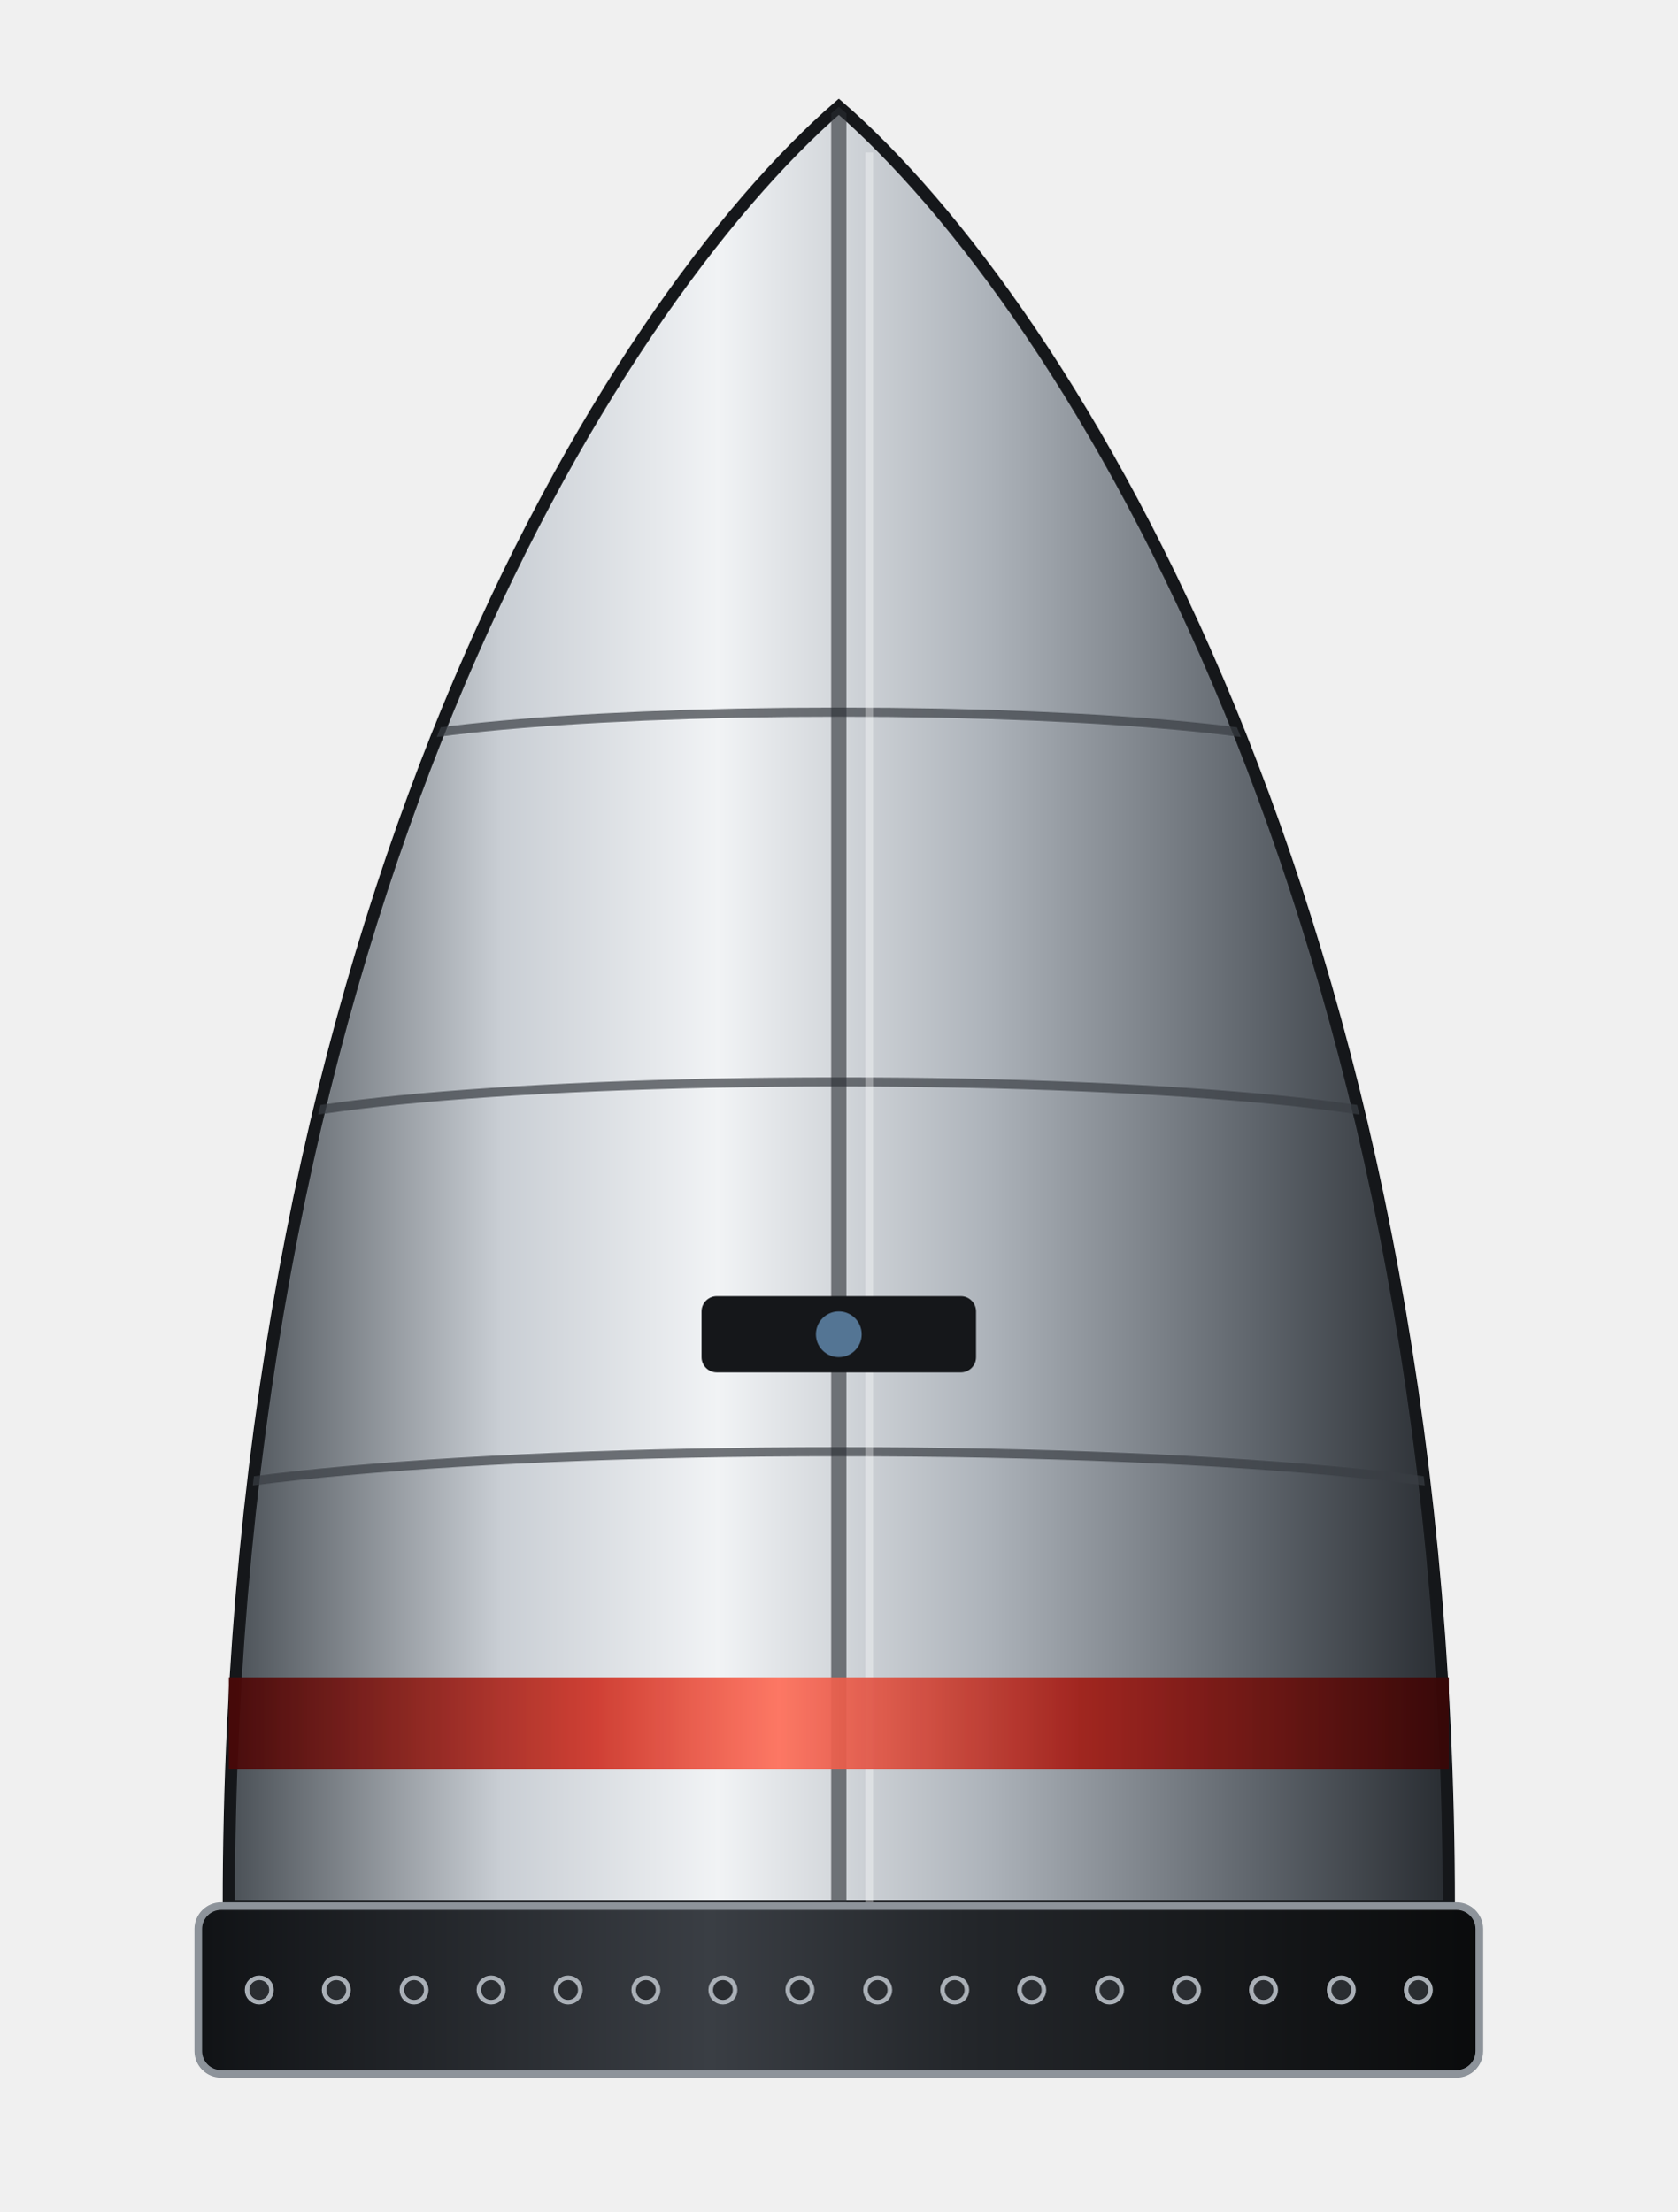
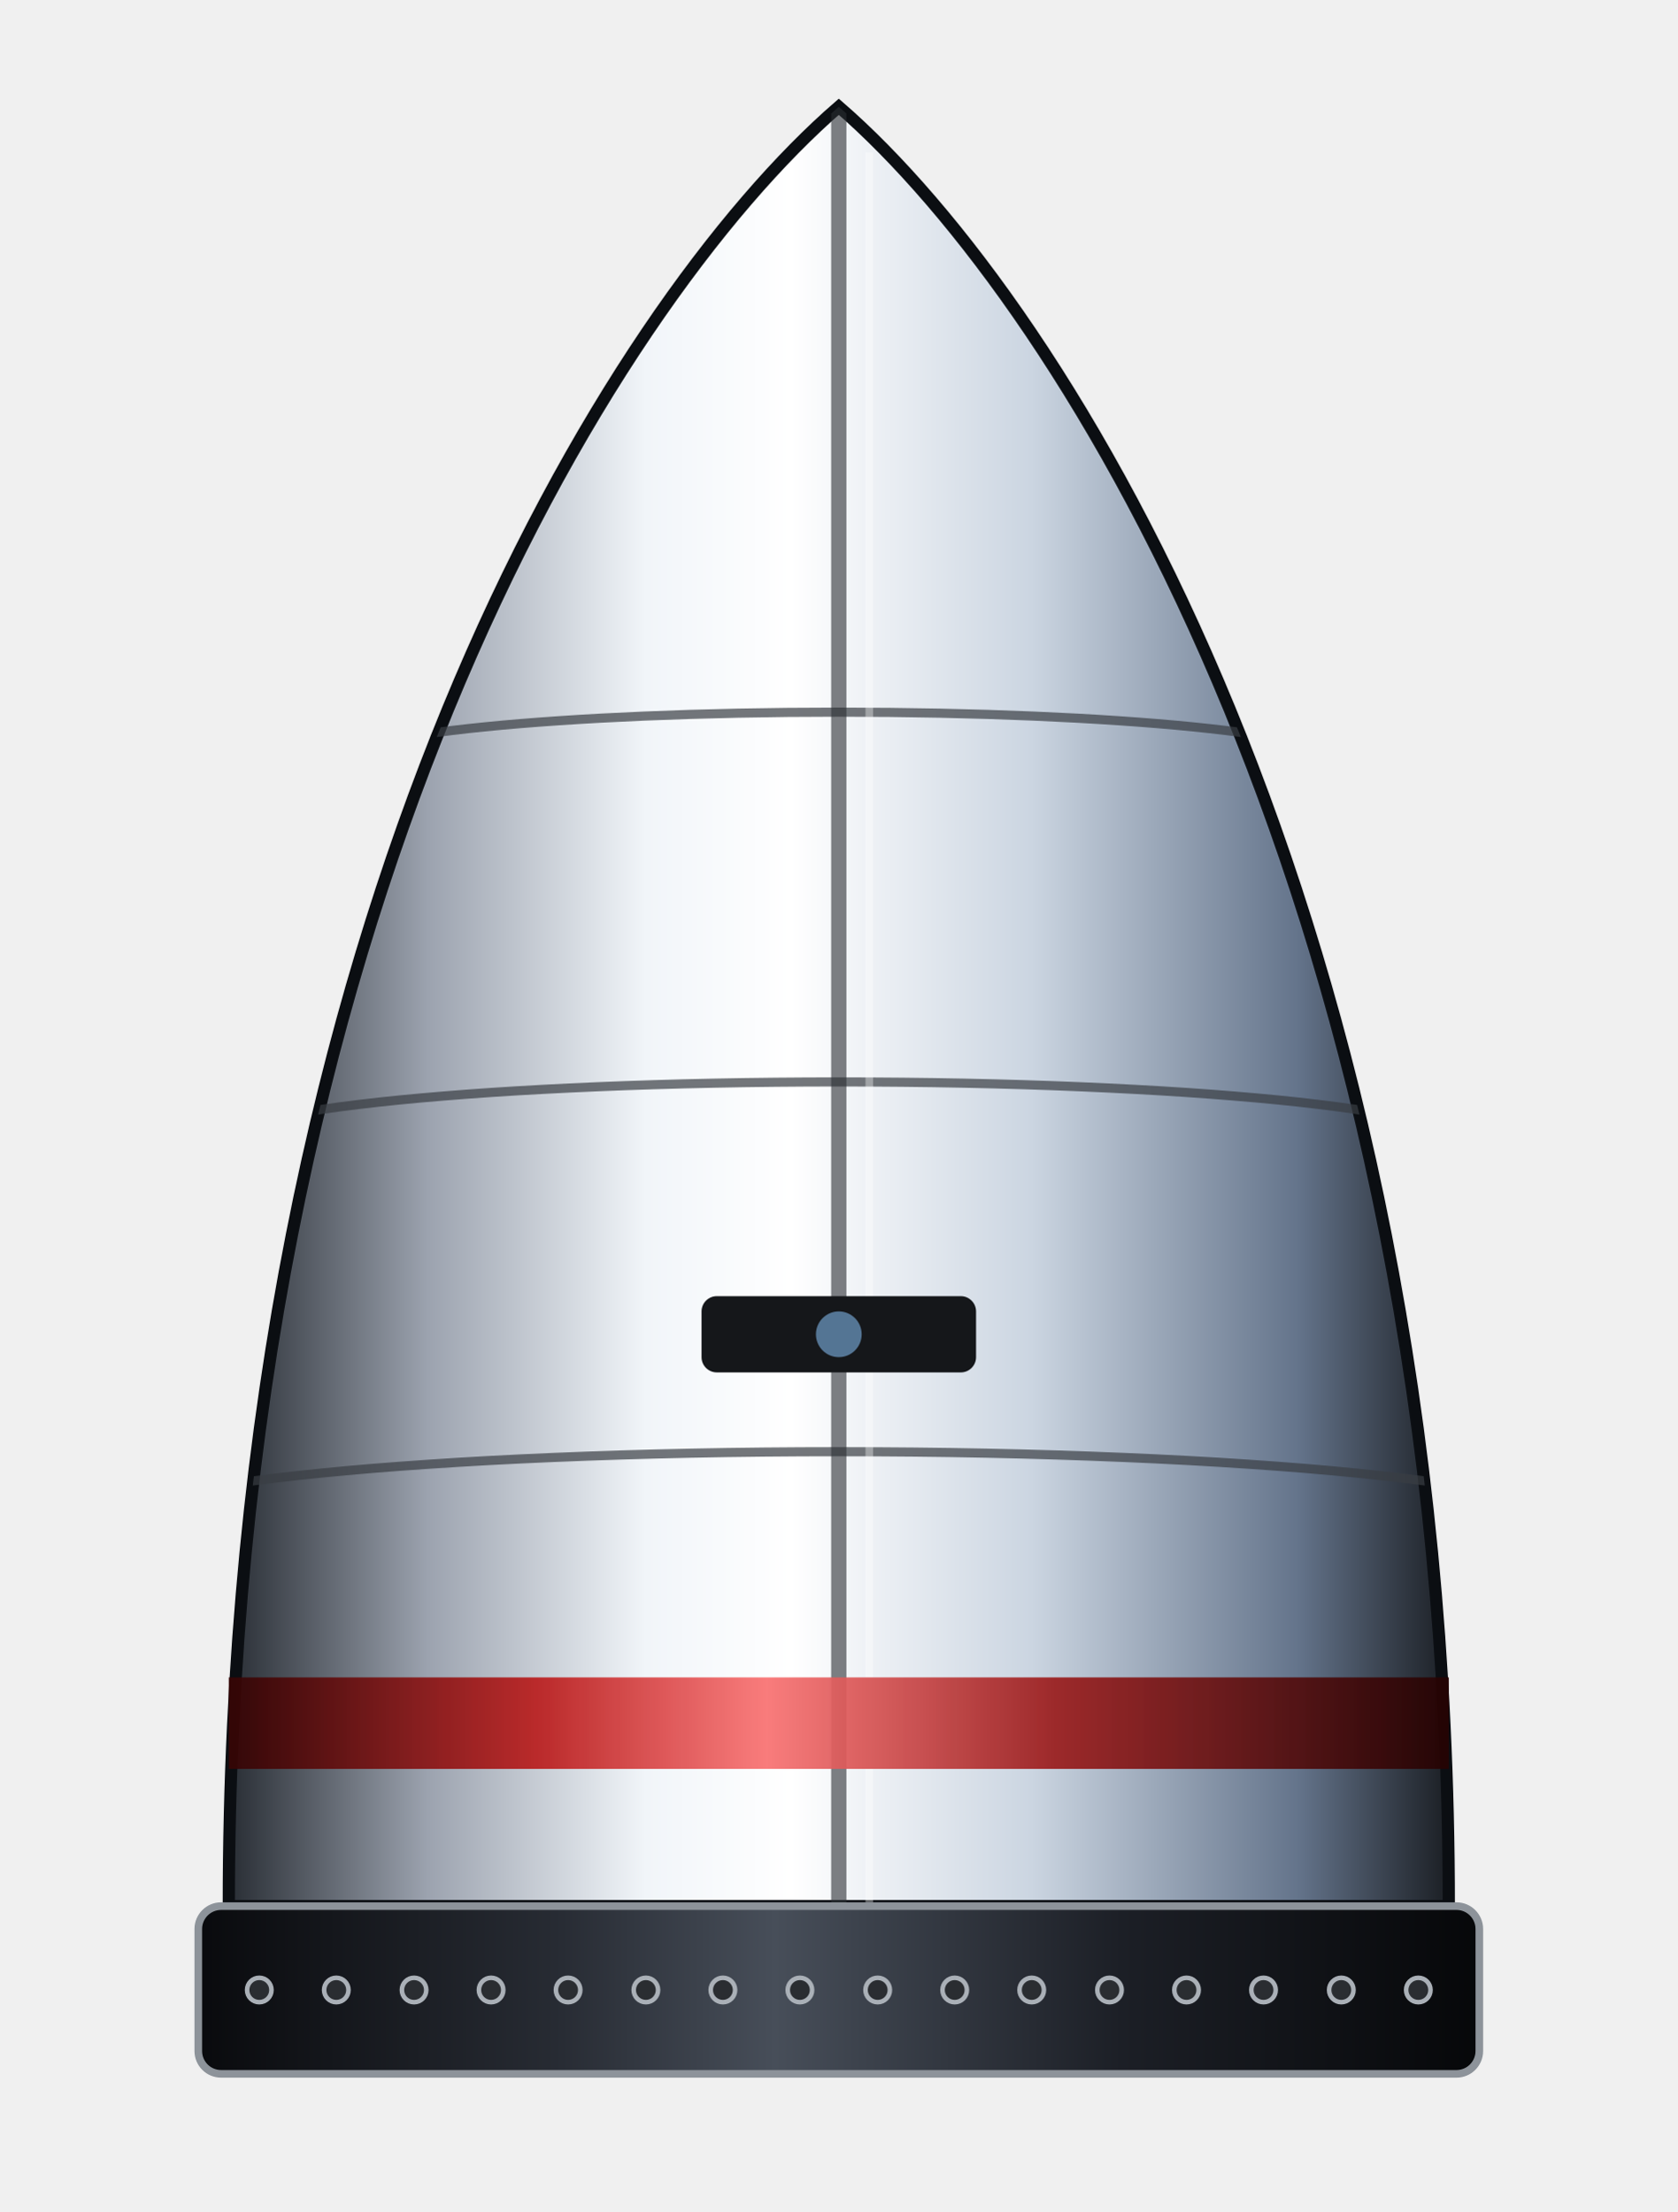
<svg xmlns="http://www.w3.org/2000/svg" viewBox="0 0 220 290" width="220" height="290">
  <defs>
    <linearGradient id="gM" x1="0" x2="1">
-       <stop offset="0" stop-color="#1b1d21" />
-       <stop offset="0.3" stop-color="#7d838b" />
-       <stop offset="0.45" stop-color="#c3c8ce" />
-       <stop offset="0.7" stop-color="#5b6067" />
-       <stop offset="1" stop-color="#17191c" />
+       <stop offset="0" stop-color="#0f1115" />
+       <stop offset="0.18" stop-color="#4b525c" />
+       <stop offset="0.34" stop-color="#b8c0ca" />
+       <stop offset="0.44" stop-color="#eef2f6" />
+       <stop offset="0.56" stop-color="#8b939e" />
+       <stop offset="0.82" stop-color="#353a42" />
+       <stop offset="1" stop-color="#0b0d10" />
    </linearGradient>
    <linearGradient id="gW" x1="0" x2="1">
-       <stop offset="0" stop-color="#4c5258" />
-       <stop offset="0.22" stop-color="#c9ced4" />
-       <stop offset="0.4" stop-color="#f1f3f5" />
-       <stop offset="0.62" stop-color="#aeb4bb" />
-       <stop offset="0.85" stop-color="#5d636a" />
-       <stop offset="1" stop-color="#2a2e33" />
+       <stop offset="0" stop-color="#2c3138" />
+       <stop offset="0.16" stop-color="#9ca3af" />
+       <stop offset="0.34" stop-color="#f1f5f9" />
+       <stop offset="0.46" stop-color="#ffffff" />
+       <stop offset="0.66" stop-color="#cbd5e1" />
+       <stop offset="0.88" stop-color="#64748b" />
+       <stop offset="1" stop-color="#1e2228" />
    </linearGradient>
    <linearGradient id="gG" x1="0" x2="1">
-       <stop offset="0" stop-color="#4a3814" />
-       <stop offset="0.28" stop-color="#d9b25a" />
-       <stop offset="0.44" stop-color="#f6e0a0" />
-       <stop offset="0.7" stop-color="#a07d34" />
-       <stop offset="1" stop-color="#3d2d0e" />
+       <stop offset="0" stop-color="#3b2606" />
+       <stop offset="0.2" stop-color="#b47b19" />
+       <stop offset="0.38" stop-color="#f59e0b" />
+       <stop offset="0.48" stop-color="#fef08a" />
+       <stop offset="0.68" stop-color="#ca8a04" />
+       <stop offset="0.88" stop-color="#713f12" />
+       <stop offset="1" stop-color="#291503" />
    </linearGradient>
    <linearGradient id="gRd" x1="0" x2="1">
-       <stop offset="0" stop-color="#4a0808" />
-       <stop offset="0.3" stop-color="#cf3326" />
-       <stop offset="0.45" stop-color="#ff6e59" />
-       <stop offset="0.7" stop-color="#a21c15" />
-       <stop offset="1" stop-color="#3a0606" />
+       <stop offset="0" stop-color="#360505" />
+       <stop offset="0.25" stop-color="#b91c1c" />
+       <stop offset="0.44" stop-color="#f87171" />
+       <stop offset="0.68" stop-color="#991b1b" />
+       <stop offset="1" stop-color="#260303" />
    </linearGradient>
    <linearGradient id="gD" x1="0" x2="1">
-       <stop offset="0" stop-color="#101215" />
-       <stop offset="0.4" stop-color="#3a3e44" />
-       <stop offset="0.6" stop-color="#23262a" />
-       <stop offset="1" stop-color="#0a0b0c" />
+       <stop offset="0" stop-color="#090a0d" />
+       <stop offset="0.28" stop-color="#272b33" />
+       <stop offset="0.45" stop-color="#474e59" />
+       <stop offset="0.72" stop-color="#1c1f26" />
+       <stop offset="1" stop-color="#060709" />
    </linearGradient>
    <linearGradient id="gP" x1="0" x2="1">
-       <stop offset="0" stop-color="#1a1e24" />
-       <stop offset="0.28" stop-color="#7f8a98" />
-       <stop offset="0.42" stop-color="#c2ccd8" />
-       <stop offset="0.7" stop-color="#566070" />
-       <stop offset="1" stop-color="#151920" />
+       <stop offset="0" stop-color="#0e1218" />
+       <stop offset="0.24" stop-color="#64748b" />
+       <stop offset="0.42" stop-color="#cbd5e1" />
+       <stop offset="0.52" stop-color="#f1f5f9" />
+       <stop offset="0.74" stop-color="#475569" />
+       <stop offset="1" stop-color="#0b0e13" />
    </linearGradient>
    <radialGradient id="gI" cx=".5" cy=".35" r=".7">
-       <stop offset="0" stop-color="#2a2d32" />
-       <stop offset="1" stop-color="#050506" />
+       <stop offset="0" stop-color="#1e2229" />
+       <stop offset="0.7" stop-color="#090a0d" />
+       <stop offset="1" stop-color="#020203" />
    </radialGradient>
    <linearGradient id="gSh" x1="0" y1="0" x2="0" y2="1">
      <stop offset="0" stop-color="#000" stop-opacity=".6" />
      <stop offset="1" stop-color="#000" stop-opacity="0" />
    </linearGradient>
  </defs>
  <clipPath id="fc">
    <path d="M30 250 C 30 120 80 40 110 14 C 140 40 190 120 190 250Z" />
  </clipPath>
-   <path d="M30 250 C 30 120 80 40 110 14 C 140 40 190 120 190 250Z" fill="url(#gW)" stroke="#15171a" stroke-width="1.6" />
+   <path d="M30 250 C 30 120 80 40 110 14 C 140 40 190 120 190 250Z" fill="url(#gW)" stroke="#0b0e12" stroke-width="1.6" />
  <g clip-path="url(#fc)">
    <path d="M44.3 100.0 A 65.7 6.6 0 0 1 175.7 100.0" stroke="#3a3e44" stroke-width="1.2" fill="none" stroke-opacity=".7" />
    <path d="M28.5 150.0 A 81.5 8.1 0 0 1 191.5 150.0" stroke="#3a3e44" stroke-width="1.2" fill="none" stroke-opacity=".7" />
    <path d="M13.9 200.0 A 96.1 9.6 0 0 1 206.1 200.0" stroke="#3a3e44" stroke-width="1.2" fill="none" stroke-opacity=".7" />
    <path d="M110 14 L110 250" stroke="#2a2e33" stroke-width="2" stroke-opacity=".6" />
    <path d="M114 20 L114 250" stroke="#fff" stroke-opacity=".35" />
  </g>
  <path d="M30 220 L190 220 L190 232 L30 232Z" fill="url(#gRd)" opacity=".92" />
  <rect x="26" y="250" width="168" height="22" rx="3" fill="url(#gD)" stroke="#8d939a" />
  <circle cx="34.0" cy="261" r="1.6" fill="#2a2d31" stroke="#aab0b7" stroke-width=".6" />
  <circle cx="44.1" cy="261" r="1.6" fill="#2a2d31" stroke="#aab0b7" stroke-width=".6" />
  <circle cx="54.3" cy="261" r="1.6" fill="#2a2d31" stroke="#aab0b7" stroke-width=".6" />
  <circle cx="64.4" cy="261" r="1.6" fill="#2a2d31" stroke="#aab0b7" stroke-width=".6" />
  <circle cx="74.5" cy="261" r="1.6" fill="#2a2d31" stroke="#aab0b7" stroke-width=".6" />
  <circle cx="84.7" cy="261" r="1.6" fill="#2a2d31" stroke="#aab0b7" stroke-width=".6" />
  <circle cx="94.8" cy="261" r="1.6" fill="#2a2d31" stroke="#aab0b7" stroke-width=".6" />
  <circle cx="104.9" cy="261" r="1.6" fill="#2a2d31" stroke="#aab0b7" stroke-width=".6" />
  <circle cx="115.1" cy="261" r="1.6" fill="#2a2d31" stroke="#aab0b7" stroke-width=".6" />
  <circle cx="125.2" cy="261" r="1.6" fill="#2a2d31" stroke="#aab0b7" stroke-width=".6" />
  <circle cx="135.3" cy="261" r="1.6" fill="#2a2d31" stroke="#aab0b7" stroke-width=".6" />
  <circle cx="145.5" cy="261" r="1.6" fill="#2a2d31" stroke="#aab0b7" stroke-width=".6" />
  <circle cx="155.6" cy="261" r="1.6" fill="#2a2d31" stroke="#aab0b7" stroke-width=".6" />
  <circle cx="165.7" cy="261" r="1.6" fill="#2a2d31" stroke="#aab0b7" stroke-width=".6" />
  <circle cx="175.9" cy="261" r="1.6" fill="#2a2d31" stroke="#aab0b7" stroke-width=".6" />
  <circle cx="186.0" cy="261" r="1.6" fill="#2a2d31" stroke="#aab0b7" stroke-width=".6" />
  <rect x="92" y="170" width="36" height="10" rx="2" fill="#15171a" />
  <circle cx="110" cy="175" r="3" fill="#7fb4e6" opacity=".6" />
</svg>
